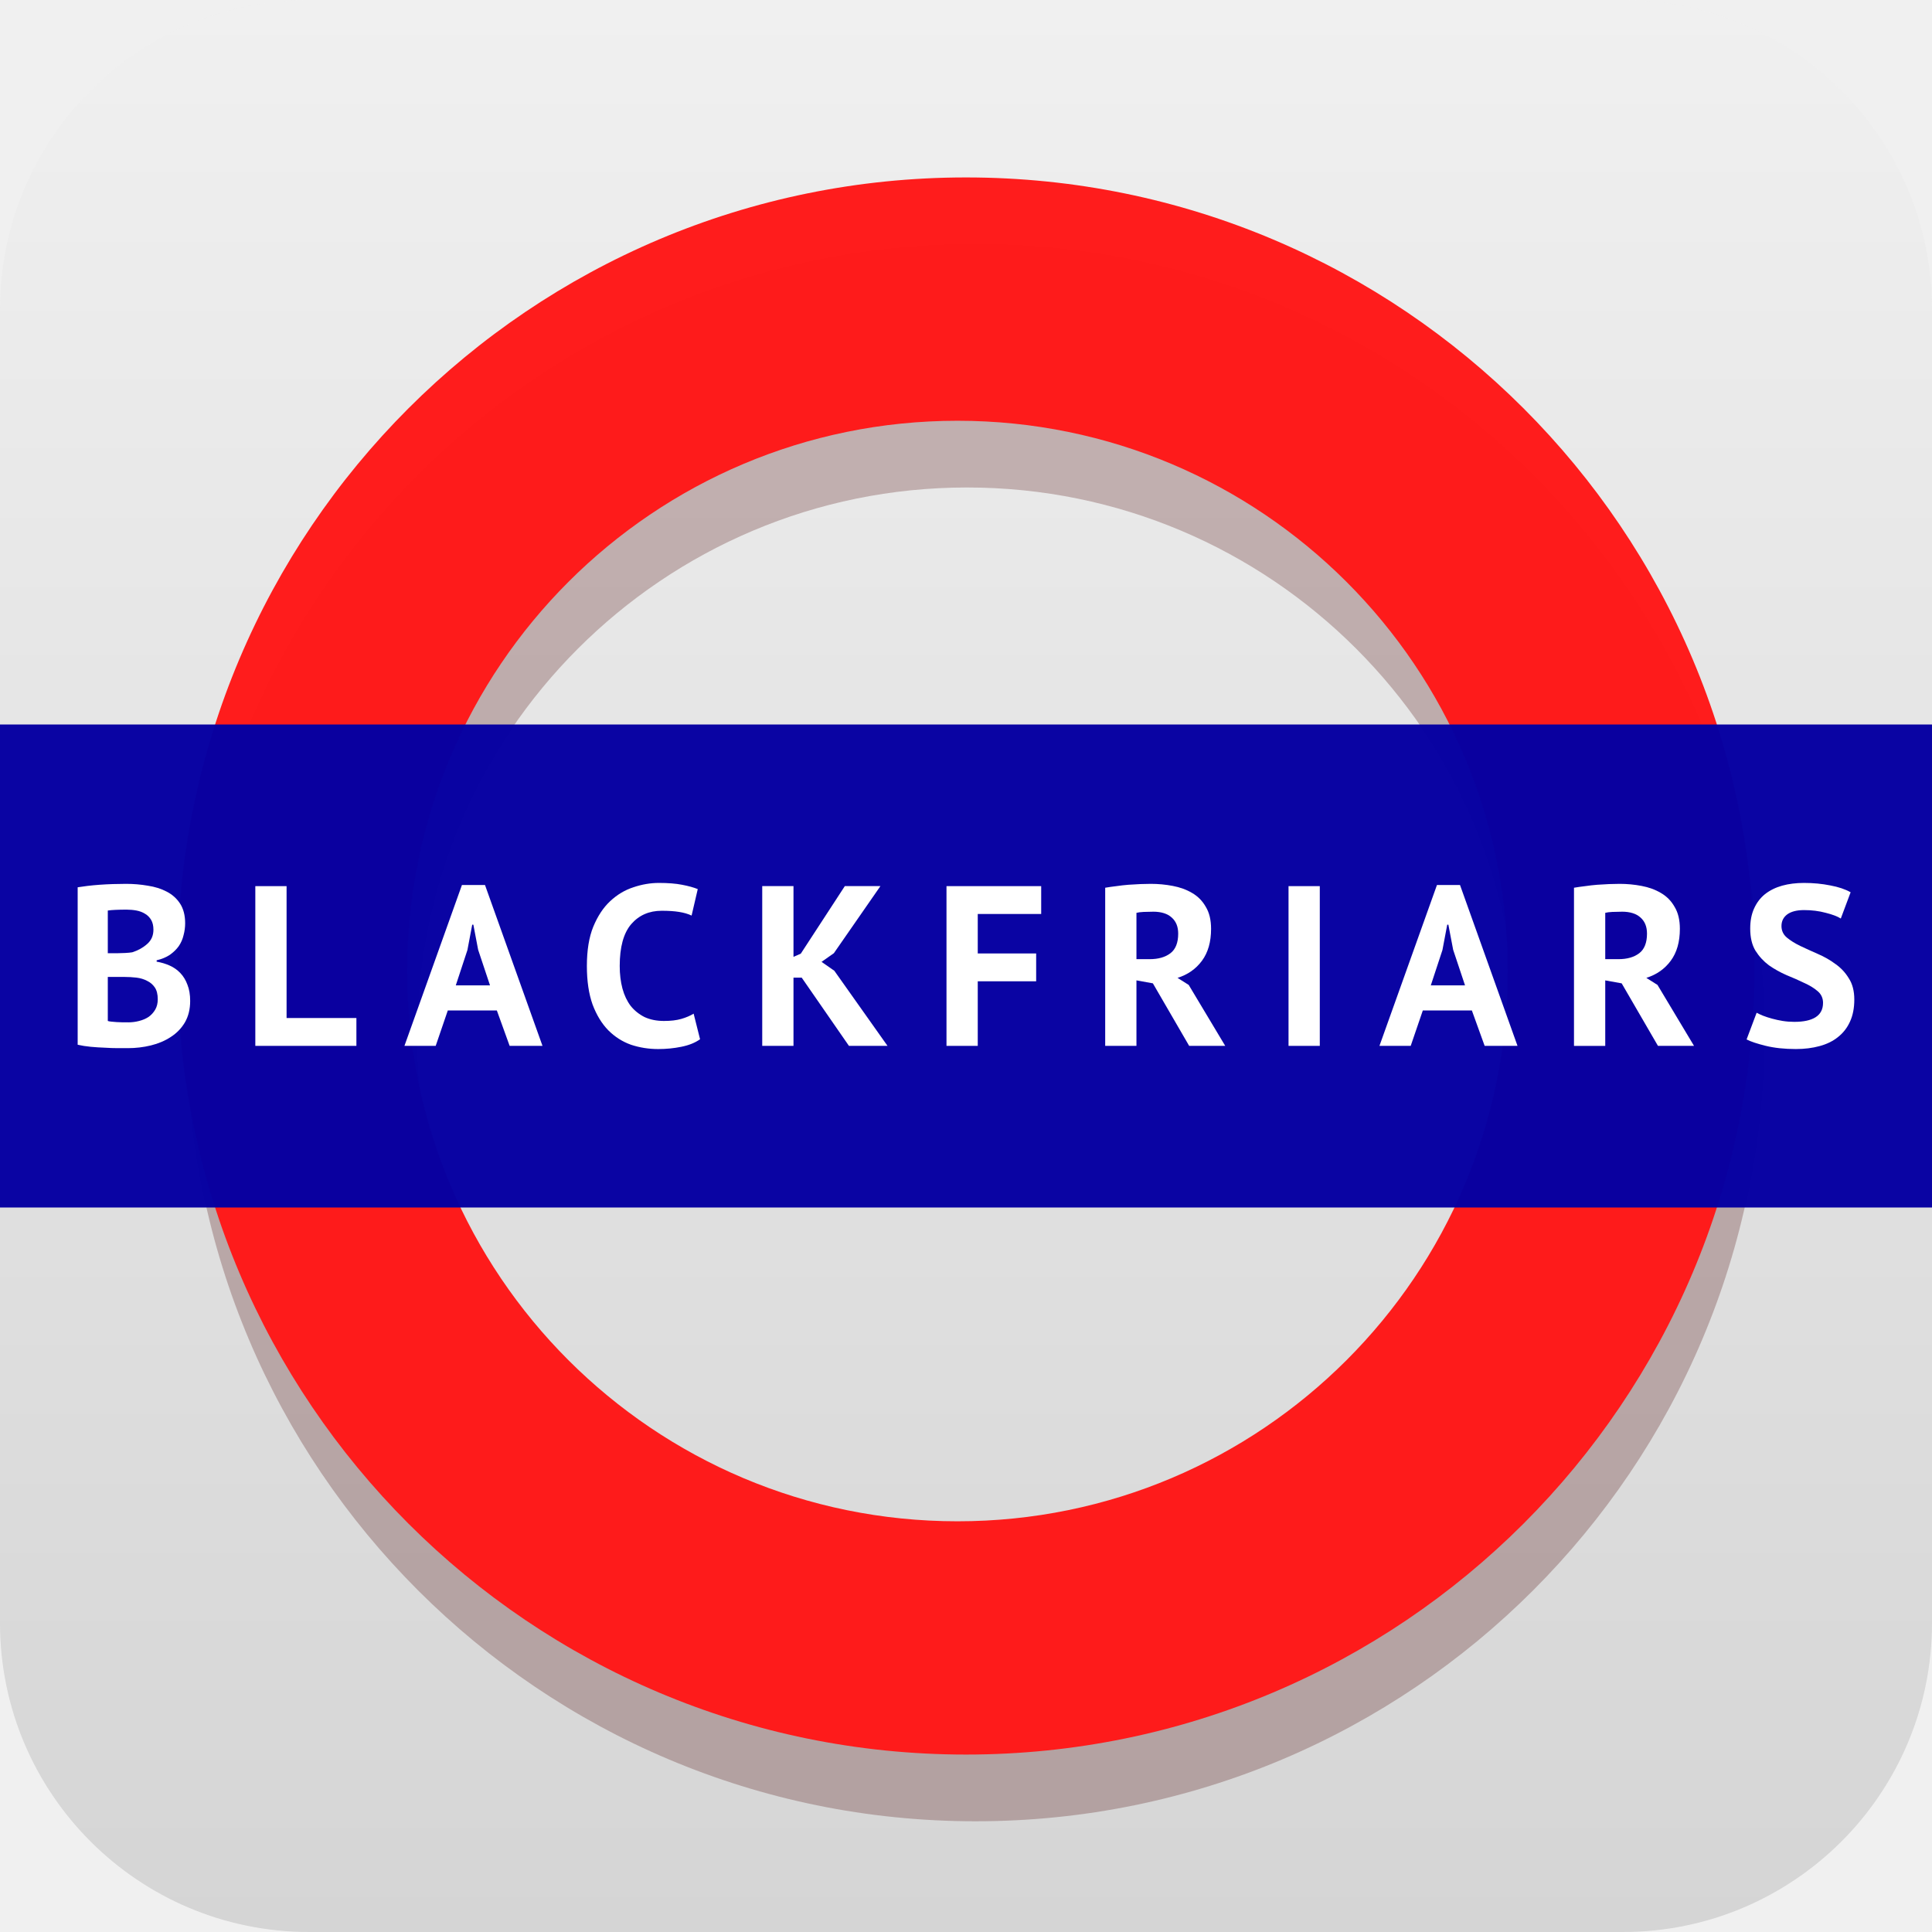
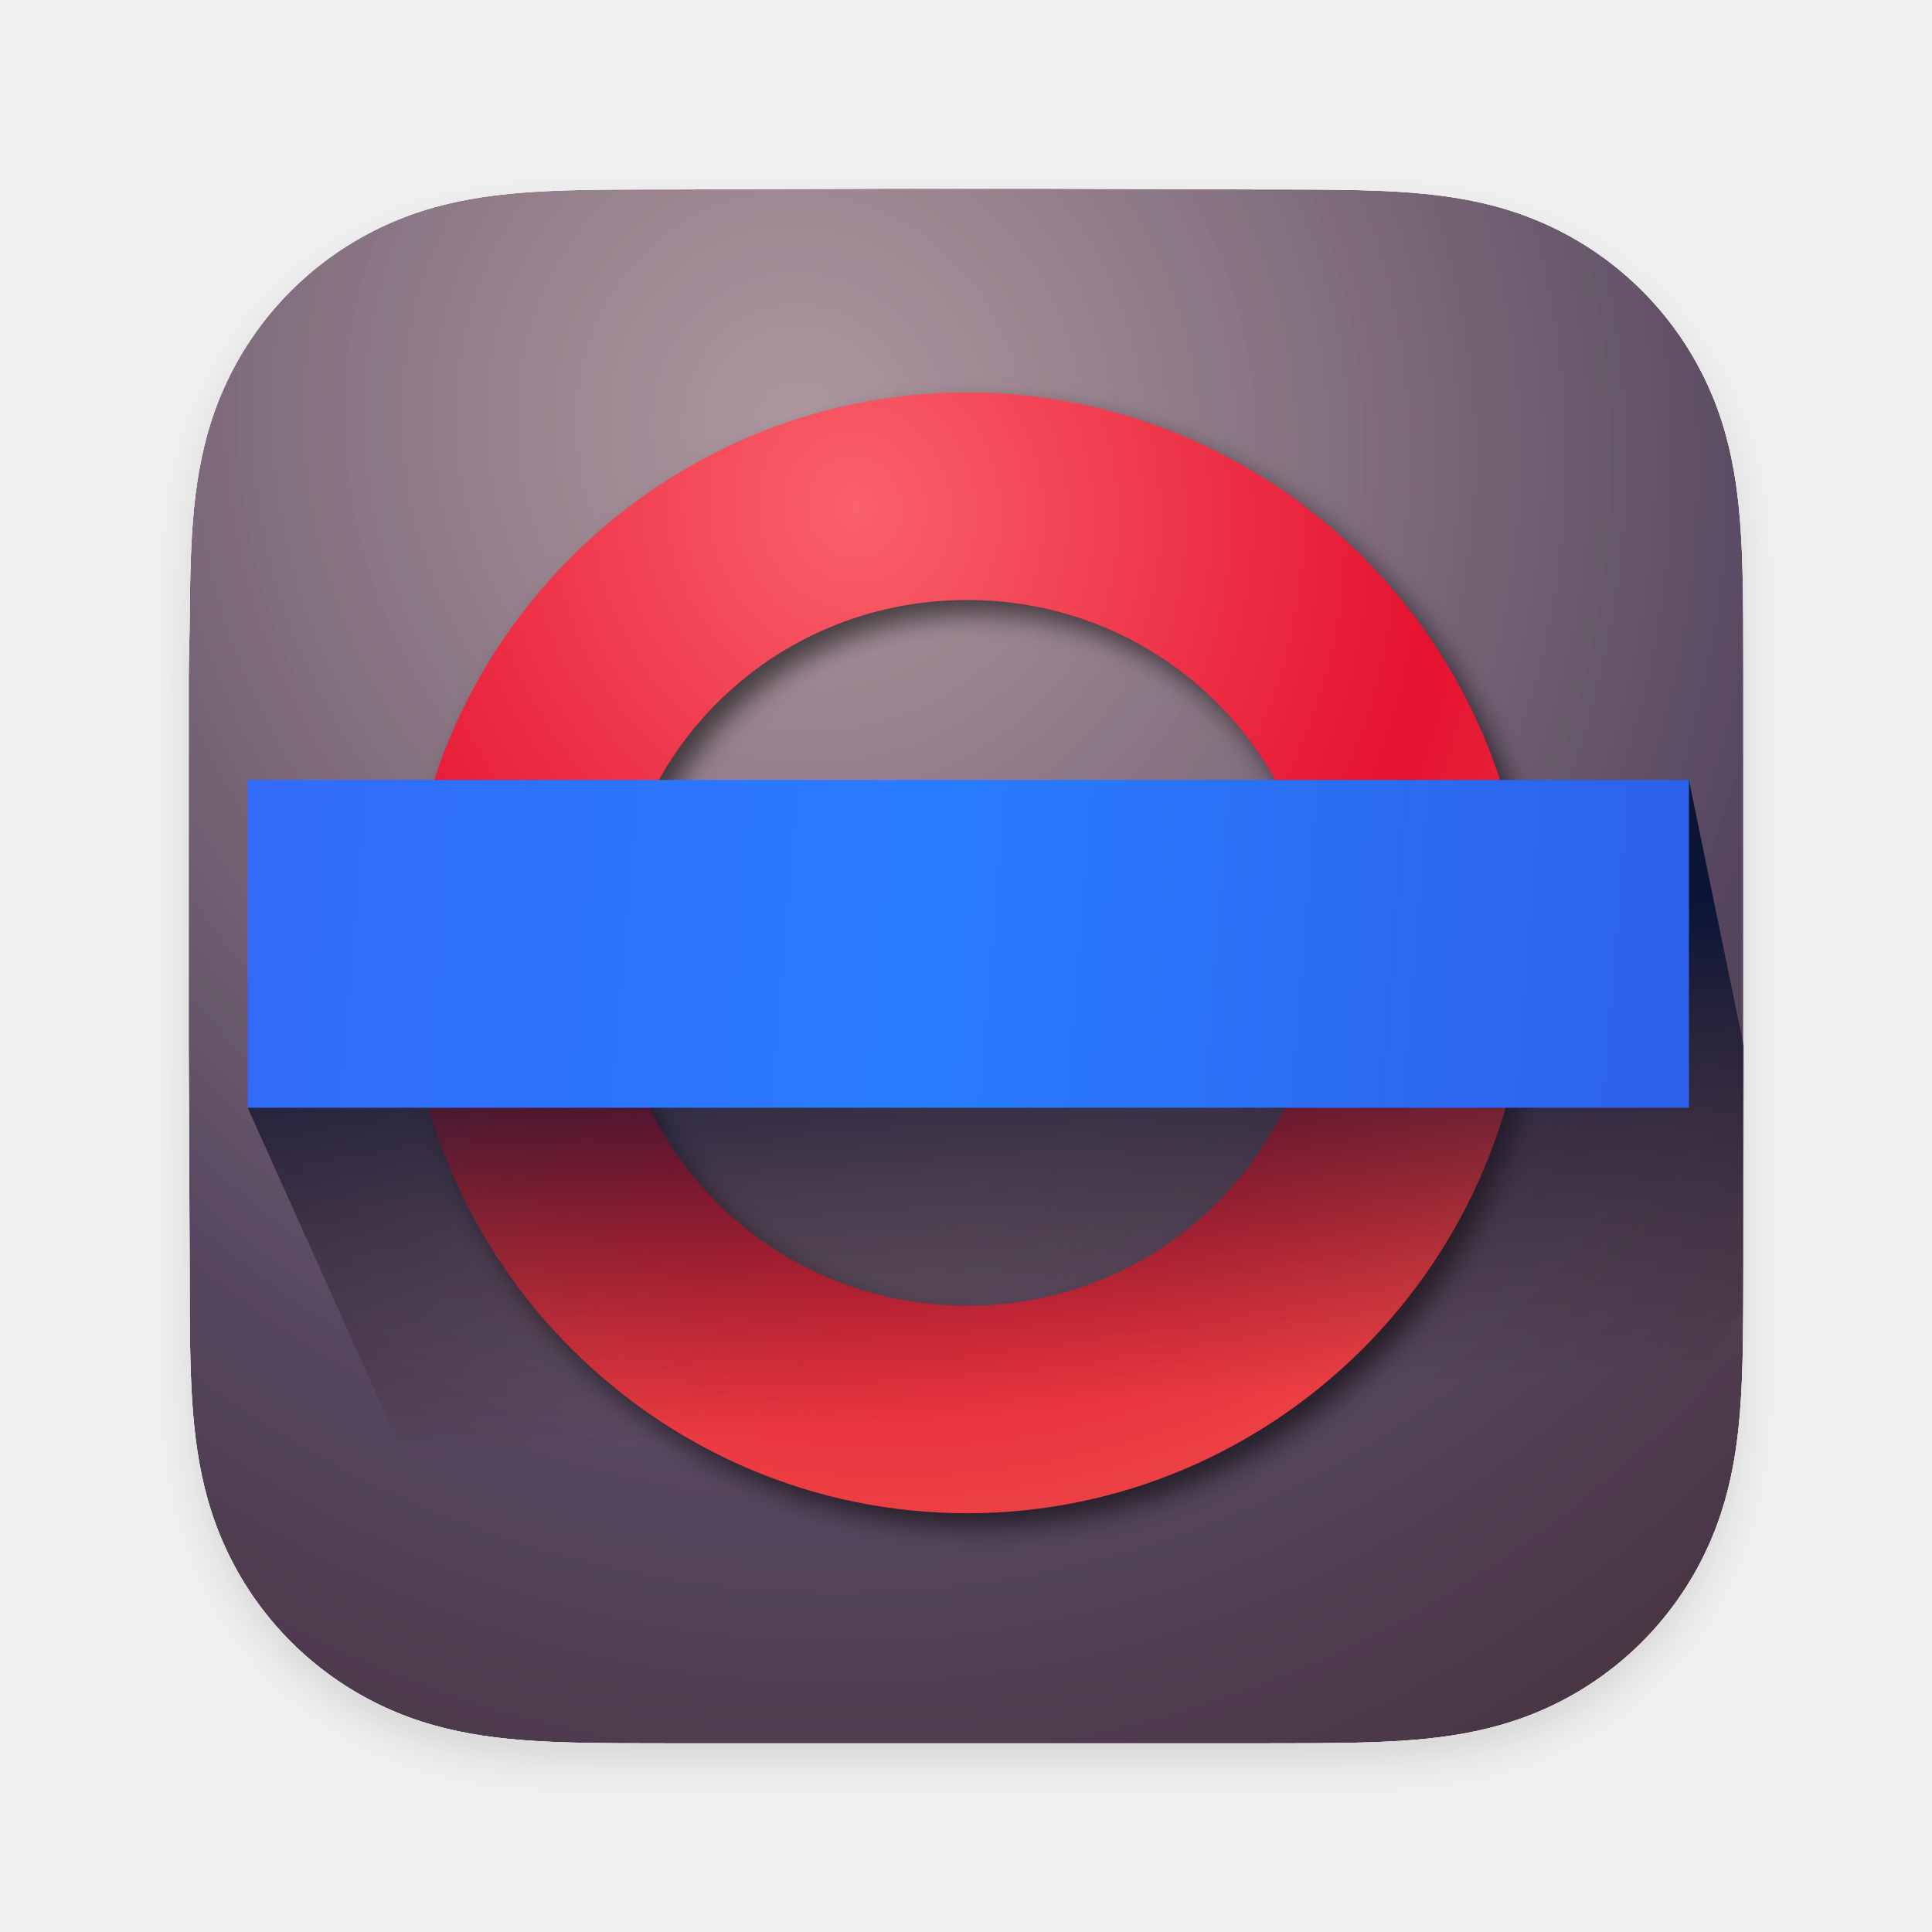
- <svg xmlns="http://www.w3.org/2000/svg" xmlns:xlink="http://www.w3.org/1999/xlink" width="500" height="500" viewBox="0 0 132.292 132.292" version="1.1" id="svg8">
-   <defs id="defs2">
-     <linearGradient id="linearGradient847">
-       <stop style="stop-color:#d4d4d4;stop-opacity:1" offset="0" id="stop843" />
-       <stop style="stop-color:#f0f0f0;stop-opacity:1" offset="1" id="stop845" />
+ <svg xmlns="http://www.w3.org/2000/svg" xmlns:xlink="http://www.w3.org/1999/xlink" width="1024" height="1024" version="1.1" id="svg11">
+   <defs id="defs5">
+     <linearGradient id="linearGradient4377">
+       <stop style="stop-color:#0b1536;stop-opacity:1" offset="0" id="stop4373" />
+       <stop style="stop-color:#331a1c;stop-opacity:0" offset="1" id="stop4375" />
    </linearGradient>
-     <linearGradient xlink:href="#linearGradient847" id="linearGradient849" x1="-0.028" y1="66.63" x2="132.264" y2="66.63" gradientUnits="userSpaceOnUse" gradientTransform="translate(-132.7481,-0.5121014)" />
+     <linearGradient id="linearGradient4179">
+       <stop style="stop-color:#7d6d78;stop-opacity:1" offset="0" id="stop4175" />
+       <stop style="stop-color:#362d41;stop-opacity:1" offset="0.716" id="stop4181" />
+       <stop style="stop-color:#2d222e;stop-opacity:1" offset="1" id="stop4177" />
+     </linearGradient>
+     <linearGradient id="linearGradient3311">
+       <stop style="stop-color:#326bfa;stop-opacity:1" offset="0" id="stop3307" />
+       <stop style="stop-color:#297cff;stop-opacity:1" offset="0.467" id="stop3317" />
+       <stop style="stop-color:#2d61ea;stop-opacity:1" offset="1" id="stop3309" />
+     </linearGradient>
+     <linearGradient id="linearGradient3303">
+       <stop style="stop-color:#fa616a;stop-opacity:1" offset="0" id="stop3299" />
+       <stop style="stop-color:#e51230;stop-opacity:1" offset="0.595" id="stop3315" />
+       <stop style="stop-color:#ed4546;stop-opacity:1" offset="1" id="stop3301" />
+     </linearGradient>
+     <pattern xlink:href="#Strips1_4white" id="pattern3279" patternTransform="matrix(0,-10.98402,-34.15399,5.2049657e-7,483.1458,-80.78124)" />
+     <pattern patternUnits="userSpaceOnUse" width="5" height="1" patternTransform="translate(0,0) scale(10,10)" id="Strips1_4white">
+       <rect style="fill:white;stroke:none" x="0" y="-0.5" width="1" height="2" id="rect1876" />
+     </pattern>
+     <pattern xlink:href="#Strips4_1white" id="pattern3089" patternTransform="matrix(46.94675,0,0,30.62592,20.45713,2.24188)" />
+     <pattern patternUnits="userSpaceOnUse" width="1.25" height="1" patternTransform="translate(0,0) scale(10,10)" id="Strips4_1white">
+       <rect style="fill:white;stroke:none" x="0" y="-0.5" width="1" height="2" id="rect1921" />
+     </pattern>
+     <filter id="blur_shadow" x="-0.033" y="-0.033" width="1.065" height="1.065">
+       <feGaussianBlur stdDeviation="11.217" id="feGaussianBlur2" />
+     </filter>
+     <filter style="color-interpolation-filters:sRGB;" id="filter1176" x="-0.026" y="-0.027" width="1.063" height="1.065">
+       <feFlood flood-opacity="1" flood-color="rgb(0,0,0)" result="flood" id="feFlood1166" />
+       <feComposite in="flood" in2="SourceGraphic" operator="out" result="composite1" id="feComposite1168" />
+       <feGaussianBlur in="composite1" stdDeviation="0.5" result="blur" id="feGaussianBlur1170" />
+       <feOffset dx="0.5" dy="0.5" result="offset" id="feOffset1172" />
+       <feComposite in="offset" in2="SourceGraphic" operator="atop" result="composite2" id="feComposite1174" />
+     </filter>
+     <filter style="color-interpolation-filters:sRGB" id="filter3153" x="-0.097" y="-0.105" width="1.197" height="1.205">
+       <feComposite in2="SourceGraphic" operator="arithmetic" k1="0" k2="1" result="composite1" id="feComposite3139" k3="0" k4="0" />
+       <feColorMatrix in="composite1" values="1" type="saturate" result="colormatrix1" id="feColorMatrix3141" />
+       <feFlood flood-opacity="1" flood-color="rgb(255,255,255)" result="flood1" id="feFlood3143" />
+       <feBlend in="flood1" in2="colormatrix1" mode="multiply" result="blend1" id="feBlend3145" />
+       <feBlend in2="blend1" mode="screen" result="blend2" id="feBlend3147" />
+       <feColorMatrix in="blend2" values="1" type="saturate" result="colormatrix2" id="feColorMatrix3149" />
+       <feComposite in="colormatrix2" in2="SourceGraphic" operator="in" result="fbSourceGraphic" id="feComposite3151" />
+       <feColorMatrix result="fbSourceGraphicAlpha" in="fbSourceGraphic" values="0 0 0 -1 0 0 0 0 -1 0 0 0 0 -1 0 0 0 0 1 0" id="feColorMatrix1984" />
+       <feComposite in2="fbSourceGraphic" id="feComposite1986" operator="arithmetic" k1="0" k2="1" result="composite1" in="fbSourceGraphic" k3="0" k4="0" />
+       <feColorMatrix id="feColorMatrix1988" in="composite1" values="1" type="saturate" result="colormatrix1" />
+       <feFlood id="feFlood1990" flood-opacity="1" flood-color="rgb(74,64,81)" result="flood1" />
+       <feBlend in2="colormatrix1" id="feBlend1992" in="flood1" mode="multiply" result="blend1" />
+       <feBlend in2="blend1" id="feBlend1994" mode="screen" result="blend2" />
+       <feColorMatrix id="feColorMatrix1996" in="blend2" values="1" type="saturate" result="colormatrix2" />
+       <feComposite in2="fbSourceGraphic" id="feComposite1998" in="colormatrix2" operator="in" result="composite2" />
+     </filter>
+     <filter style="color-interpolation-filters:sRGB" id="filter3153-2">
+       <feComposite in2="SourceGraphic" operator="arithmetic" k1="0" k2="1" result="composite1" id="feComposite3139-7" k3="0" k4="0" />
+       <feColorMatrix in="composite1" values="1" type="saturate" result="colormatrix1" id="feColorMatrix3141-0" />
+       <feFlood flood-opacity="1" flood-color="rgb(226,217,209)" result="flood1" id="feFlood3143-9" />
+       <feBlend in="flood1" in2="colormatrix1" mode="multiply" result="blend1" id="feBlend3145-3" />
+       <feBlend in2="blend1" mode="screen" result="blend2" id="feBlend3147-6" />
+       <feColorMatrix in="blend2" values="1" type="saturate" result="colormatrix2" id="feColorMatrix3149-0" />
+       <feComposite in="colormatrix2" in2="SourceGraphic" operator="in" result="composite2" id="feComposite3151-6" />
+     </filter>
+     <filter style="color-interpolation-filters:sRGB" id="filter3153-7">
+       <feComposite in2="SourceGraphic" operator="arithmetic" k1="0" k2="1" result="composite1" id="feComposite3139-9" k3="0" k4="0" />
+       <feColorMatrix in="composite1" values="1" type="saturate" result="colormatrix1" id="feColorMatrix3141-2" />
+       <feFlood flood-opacity="1" flood-color="rgb(226,217,209)" result="flood1" id="feFlood3143-0" />
+       <feBlend in="flood1" in2="colormatrix1" mode="multiply" result="blend1" id="feBlend3145-2" />
+       <feBlend in2="blend1" mode="screen" result="blend2" id="feBlend3147-3" />
+       <feColorMatrix in="blend2" values="1" type="saturate" result="colormatrix2" id="feColorMatrix3149-7" />
+       <feComposite in="colormatrix2" in2="SourceGraphic" operator="in" result="composite2" id="feComposite3151-5" />
+     </filter>
+     <linearGradient xlink:href="#linearGradient3311" id="linearGradient3313" x1="136.874" y1="478.623" x2="890.749" y2="540.931" gradientUnits="userSpaceOnUse" gradientTransform="translate(0,-10.13862)" />
+     <filter style="color-interpolation-filters:sRGB;" id="filter4151">
+       <feFlood flood-opacity="0.548" flood-color="rgb(0,0,0)" result="flood" id="feFlood4141" />
+       <feComposite in="flood" in2="SourceGraphic" operator="in" result="composite1" id="feComposite4143" />
+       <feGaussianBlur in="composite1" stdDeviation="6.469" result="blur" id="feGaussianBlur4145" />
+       <feOffset dx="6.361" dy="7.397" result="offset" id="feOffset4147" />
+       <feComposite in="SourceGraphic" in2="offset" operator="over" result="composite2" id="feComposite4149" />
+     </filter>
+     <radialGradient xlink:href="#linearGradient3303" id="radialGradient4153" cx="401.106" cy="299.402" fx="401.106" fy="299.402" r="356.427" gradientUnits="userSpaceOnUse" gradientTransform="matrix(-1.392154,0.4062242,-0.4391979,-1.505157,1142.89,556.494)" />
+     <radialGradient xlink:href="#linearGradient4179" id="radialGradient4161" cx="132.852" cy="154.192" fx="132.852" fy="154.192" r="494.4" gradientUnits="userSpaceOnUse" gradientTransform="matrix(-1.418349,0.3919126,-0.419889,-1.519644,677.4492,409.9894)" />
+     <linearGradient xlink:href="#linearGradient4377" id="linearGradient4379" x1="506.693" y1="516.842" x2="524.219" y2="760.274" gradientUnits="userSpaceOnUse" gradientTransform="translate(-6.5569401e-7,-10.13862)" />
  </defs>
-   <g id="layer1">
-     <g id="g933" transform="translate(0.02781589,-0.4842835)">
-       <rect style="opacity:0.982;fill:url(#linearGradient849);fill-opacity:1;stroke:none;stroke-width:0.794;stroke-linecap:round;stroke-linejoin:round" id="rect833" width="132.292" height="132.292" x="-132.776" y="-0.028" ry="21.167" rx="21.167" transform="rotate(-90)" />
-       <path id="path869-3" style="opacity:0.982;fill:#480000;fill-opacity:0.255;stroke:none;stroke-width:0.71;stroke-linecap:round;stroke-linejoin:round" d="M 66.774,17.203 A 53.996,53.996 0 0 0 12.778,71.199 53.996,53.996 0 0 0 66.774,125.195 53.996,53.996 0 0 0 120.77,71.199 53.996,53.996 0 0 0 66.774,17.203 Z m -0.584,16.661 A 37.679,37.679 0 0 1 103.87,71.543 37.679,37.679 0 0 1 66.19,109.223 37.679,37.679 0 0 1 28.51,71.543 37.679,37.679 0 0 1 66.19,33.864 Z" />
-       <path id="path869" style="opacity:0.982;fill:#ff1818;fill-opacity:1;stroke:none;stroke-width:0.71;stroke-linecap:round;stroke-linejoin:round" d="M 66.118,12.634 A 53.996,53.996 0 0 0 12.122,66.63 53.996,53.996 0 0 0 66.118,120.626 53.996,53.996 0 0 0 120.114,66.63 53.996,53.996 0 0 0 66.118,12.634 Z M 65.534,29.295 A 37.68,37.68 0 0 1 103.214,66.975 37.68,37.68 0 0 1 65.534,104.654 37.68,37.68 0 0 1 27.855,66.975 37.68,37.68 0 0 1 65.534,29.295 Z" />
-       <rect style="opacity:0.982;fill:#0600a2;fill-opacity:1;stroke:none;stroke-width:0.794;stroke-linecap:round;stroke-linejoin:round" id="rect889" width="132.292" height="33.073" x="-0.028" y="50.094" />
-       <g aria-label="BLACKFRIARS" id="text893" style="font-style:normal;font-variant:normal;font-weight:normal;font-stretch:normal;font-size:14.111px;line-height:1.25;font-family:'PT Sans';-inkscape-font-specification:'PT Sans';letter-spacing:2.646px;stroke-width:0.265" transform="matrix(1.107259,0,0,1.107259,-7.389765,-5.218564)">
-         <path d="m 18.099,62.25 q 0,0.367 -0.099,0.734 -0.085,0.367 -0.296,0.677 -0.212,0.296 -0.55,0.536 -0.339,0.226 -0.818,0.339 v 0.085 q 0.423,0.071 0.804,0.24 0.381,0.169 0.663,0.466 0.282,0.296 0.437,0.72 0.169,0.423 0.169,1.002 0,0.762 -0.325,1.326 -0.325,0.55 -0.875,0.903 -0.536,0.353 -1.228,0.522 -0.691,0.169 -1.425,0.169 -0.24,0 -0.621,0 -0.367,0 -0.804,-0.028 -0.423,-0.014 -0.875,-0.056 -0.437,-0.042 -0.804,-0.127 v -9.737 q 0.268,-0.042 0.607,-0.085 0.353,-0.042 0.748,-0.071 0.395,-0.028 0.804,-0.042 0.423,-0.014 0.833,-0.014 0.691,0 1.341,0.113 0.663,0.099 1.171,0.367 0.522,0.268 0.833,0.748 0.31,0.48 0.31,1.214 z m -3.528,6.124 q 0.353,0 0.677,-0.085 0.339,-0.085 0.593,-0.254 0.254,-0.183 0.409,-0.452 0.155,-0.268 0.155,-0.635 0,-0.466 -0.183,-0.734 -0.183,-0.268 -0.48,-0.409 -0.296,-0.155 -0.663,-0.198 -0.367,-0.042 -0.734,-0.042 h -1.03 v 2.723 q 0.071,0.028 0.226,0.042 0.155,0.014 0.325,0.028 0.183,0 0.367,0.014 0.198,0 0.339,0 z m -0.635,-4.276 q 0.198,0 0.452,-0.014 0.268,-0.014 0.437,-0.042 0.536,-0.169 0.917,-0.508 0.395,-0.339 0.395,-0.889 0,-0.367 -0.141,-0.607 -0.141,-0.24 -0.381,-0.381 -0.226,-0.141 -0.522,-0.198 -0.296,-0.056 -0.621,-0.056 -0.367,0 -0.677,0.014 -0.31,0.014 -0.48,0.042 v 2.639 z" style="font-style:normal;font-variant:normal;font-weight:bold;font-stretch:normal;font-size:14.111px;font-family:'PT Sans';-inkscape-font-specification:'PT Sans Bold';fill:#ffffff;fill-opacity:1;stroke-width:0.265" id="path895" />
-         <path d="m 28.689,69.828 h -6.251 v -9.878 h 1.933 v 8.156 h 4.318 z" style="font-style:normal;font-variant:normal;font-weight:bold;font-stretch:normal;font-size:14.111px;font-family:'PT Sans';-inkscape-font-specification:'PT Sans Bold';fill:#ffffff;fill-opacity:1;stroke-width:0.265" id="path897" />
-         <path d="m 37.375,67.64 h -3.034 l -0.748,2.187 h -1.933 l 3.556,-9.948 h 1.425 l 3.556,9.948 h -2.032 z m -2.54,-1.552 h 2.117 l -0.734,-2.201 -0.296,-1.552 h -0.071 l -0.296,1.566 z" style="font-style:normal;font-variant:normal;font-weight:bold;font-stretch:normal;font-size:14.111px;font-family:'PT Sans';-inkscape-font-specification:'PT Sans Bold';fill:#ffffff;fill-opacity:1;stroke-width:0.265" id="path899" />
-         <path d="m 49.941,69.418 q -0.452,0.325 -1.157,0.466 -0.691,0.141 -1.425,0.141 -0.889,0 -1.693,-0.268 -0.79,-0.282 -1.397,-0.889 -0.607,-0.621 -0.974,-1.595 -0.353,-0.988 -0.353,-2.385 0,-1.453 0.395,-2.427 0.409,-0.988 1.044,-1.58 0.649,-0.607 1.439,-0.861 0.79,-0.268 1.58,-0.268 0.847,0 1.425,0.113 0.593,0.113 0.974,0.268 l -0.381,1.637 q -0.325,-0.155 -0.776,-0.226 -0.437,-0.071 -1.072,-0.071 -1.171,0 -1.891,0.833 -0.706,0.833 -0.706,2.582 0,0.762 0.169,1.397 0.169,0.621 0.508,1.072 0.353,0.437 0.861,0.691 0.522,0.24 1.199,0.24 0.635,0 1.072,-0.127 0.437,-0.127 0.762,-0.325 z" style="font-style:normal;font-variant:normal;font-weight:bold;font-stretch:normal;font-size:14.111px;font-family:'PT Sans';-inkscape-font-specification:'PT Sans Bold';fill:#ffffff;fill-opacity:1;stroke-width:0.265" id="path901" />
-         <path d="m 56.227,65.608 h -0.508 v 4.219 h -1.933 v -9.878 h 1.933 v 4.374 l 0.452,-0.198 2.723,-4.177 h 2.201 l -2.879,4.149 -0.762,0.536 0.79,0.55 3.288,4.643 h -2.385 z" style="font-style:normal;font-variant:normal;font-weight:bold;font-stretch:normal;font-size:14.111px;font-family:'PT Sans';-inkscape-font-specification:'PT Sans Bold';fill:#ffffff;fill-opacity:1;stroke-width:0.265" id="path903" />
-         <path d="m 65.181,59.95 h 5.856 v 1.722 H 67.114 v 2.441 h 3.612 v 1.722 H 67.114 v 3.993 h -1.933 z" style="font-style:normal;font-variant:normal;font-weight:bold;font-stretch:normal;font-size:14.111px;font-family:'PT Sans';-inkscape-font-specification:'PT Sans Bold';fill:#ffffff;fill-opacity:1;stroke-width:0.265" id="path905" />
-         <path d="m 74.995,60.049 q 0.325,-0.056 0.691,-0.099 0.381,-0.056 0.748,-0.085 0.381,-0.028 0.734,-0.042 0.353,-0.014 0.649,-0.014 0.691,0 1.355,0.127 0.677,0.127 1.199,0.437 0.536,0.31 0.847,0.861 0.325,0.536 0.325,1.355 0,1.214 -0.564,1.976 -0.564,0.762 -1.51,1.058 l 0.691,0.437 2.258,3.768 H 80.188 L 77.944,65.961 76.928,65.778 v 4.05 h -1.933 z m 2.963,1.482 q -0.296,0 -0.593,0.014 -0.282,0.014 -0.437,0.056 v 2.865 h 0.818 q 0.804,0 1.284,-0.367 0.48,-0.367 0.48,-1.214 0,-0.635 -0.395,-0.988 -0.395,-0.367 -1.157,-0.367 z" style="font-style:normal;font-variant:normal;font-weight:bold;font-stretch:normal;font-size:14.111px;font-family:'PT Sans';-inkscape-font-specification:'PT Sans Bold';fill:#ffffff;fill-opacity:1;stroke-width:0.265" id="path907" />
-         <path d="m 86.333,59.95 h 1.933 v 9.878 h -1.933 z" style="font-style:normal;font-variant:normal;font-weight:bold;font-stretch:normal;font-size:14.111px;font-family:'PT Sans';-inkscape-font-specification:'PT Sans Bold';fill:#ffffff;fill-opacity:1;stroke-width:0.265" id="path909" />
-         <path d="m 97.671,67.64 h -3.034 l -0.748,2.187 h -1.933 l 3.556,-9.948 h 1.425 l 3.556,9.948 h -2.032 z m -2.54,-1.552 h 2.117 l -0.734,-2.201 -0.296,-1.552 h -0.071 l -0.296,1.566 z" style="font-style:normal;font-variant:normal;font-weight:bold;font-stretch:normal;font-size:14.111px;font-family:'PT Sans';-inkscape-font-specification:'PT Sans Bold';fill:#ffffff;fill-opacity:1;stroke-width:0.265" id="path911" />
-         <path d="m 103.986,60.049 q 0.325,-0.056 0.691,-0.099 0.381,-0.056 0.748,-0.085 0.381,-0.028 0.734,-0.042 0.353,-0.014 0.649,-0.014 0.691,0 1.355,0.127 0.677,0.127 1.199,0.437 0.536,0.31 0.847,0.861 0.325,0.536 0.325,1.355 0,1.214 -0.564,1.976 -0.564,0.762 -1.51,1.058 l 0.691,0.437 2.258,3.768 h -2.23 l -2.244,-3.866 -1.016,-0.183 v 4.05 h -1.933 z m 2.963,1.482 q -0.296,0 -0.593,0.014 -0.282,0.014 -0.437,0.056 v 2.865 h 0.818 q 0.804,0 1.284,-0.367 0.48,-0.367 0.48,-1.214 0,-0.635 -0.395,-0.988 -0.395,-0.367 -1.157,-0.367 z" style="font-style:normal;font-variant:normal;font-weight:bold;font-stretch:normal;font-size:14.111px;font-family:'PT Sans';-inkscape-font-specification:'PT Sans Bold';fill:#ffffff;fill-opacity:1;stroke-width:0.265" id="path913" />
-         <path d="m 119.388,67.175 q 0,-0.452 -0.339,-0.734 -0.325,-0.282 -0.833,-0.508 -0.494,-0.24 -1.087,-0.48 -0.579,-0.254 -1.087,-0.607 -0.494,-0.367 -0.833,-0.903 -0.325,-0.536 -0.325,-1.369 0,-0.72 0.24,-1.242 0.24,-0.536 0.677,-0.889 0.452,-0.353 1.058,-0.522 0.607,-0.169 1.355,-0.169 0.861,0 1.623,0.155 0.762,0.141 1.256,0.423 l -0.607,1.623 q -0.31,-0.198 -0.931,-0.353 -0.621,-0.169 -1.341,-0.169 -0.677,0 -1.044,0.268 -0.353,0.268 -0.353,0.72 0,0.423 0.325,0.706 0.339,0.282 0.833,0.522 0.508,0.24 1.087,0.494 0.593,0.254 1.087,0.621 0.508,0.353 0.833,0.889 0.339,0.522 0.339,1.312 0,0.79 -0.268,1.369 -0.254,0.564 -0.734,0.945 -0.466,0.381 -1.143,0.564 -0.663,0.183 -1.468,0.183 -1.058,0 -1.863,-0.198 -0.804,-0.198 -1.185,-0.395 l 0.621,-1.651 q 0.155,0.085 0.395,0.183 0.254,0.099 0.564,0.183 0.31,0.085 0.649,0.141 0.353,0.056 0.72,0.056 0.861,0 1.312,-0.282 0.466,-0.296 0.466,-0.889 z" style="font-style:normal;font-variant:normal;font-weight:bold;font-stretch:normal;font-size:14.111px;font-family:'PT Sans';-inkscape-font-specification:'PT Sans Bold';fill:#ffffff;fill-opacity:1;stroke-width:0.265" id="path915" />
-       </g>
-     </g>
-   </g>
+   <path d="M924 355.412c0-9.782 0-18.35-.056-28.133-.049-8.241-.144-16.48-.368-24.716-.484-17.954-1.543-36.061-4.736-53.813-3.238-18.01-8.526-34.77-16.859-51.133a171.963 171.963 0 00-31.661-43.559 172.06 172.06 0 00-43.574-31.64c-16.381-8.335-33.159-13.621-51.188-16.858-17.755-3.188-35.867-4.245-53.82-4.73-8.243-.223-16.485-.317-24.73-.368-9.788-.06-19.576-.055-29.364-.055L553.997 100h-84.999l-111.637.407c-9.807 0-19.614-.005-29.421.055-8.262.051-16.52.145-24.778.368-17.995.485-36.148 1.543-53.945 4.735-18.053 3.236-34.857 8.52-51.259 16.849a172.405 172.405 0 00-43.667 31.644 171.994 171.994 0 00-31.718 43.551c-8.356 16.372-13.654 33.143-16.9 51.162-3.196 17.746-4.255 35.846-4.742 53.792-.222 8.237-.318 16.476-.368 24.716-.06 9.784-.563 21.937-.563 31.72v195.999l.508 112.429c0 9.796-.004 19.592.055 29.388.05 8.252.146 16.502.369 24.751.486 17.976 1.547 36.109 4.746 53.886 3.245 18.032 8.542 34.818 16.891 51.201a172.24 172.24 0 0031.722 43.619 172.444 172.444 0 0043.659 31.684c16.412 8.346 33.224 13.639 51.288 16.88 17.789 3.193 35.936 4.252 53.924 4.737 8.258.223 16.517.318 24.779.368 9.807.059 19.613.059 29.42.059h310.283c9.788 0 19.576 0 29.364-.059 8.245-.05 16.487-.145 24.73-.368 17.96-.486 36.078-1.546 53.841-4.741 18.018-3.241 34.788-8.532 51.159-16.873a172.004 172.004 0 0043.582-31.687 172.23 172.23 0 0031.659-43.612c8.337-16.391 13.625-33.184 16.865-51.229 3.19-17.77 4.248-35.896 4.733-53.865.223-8.25.318-16.5.367-24.751.056-9.796.056-19.592.056-29.388V355.412z" fill="rgba(0,0,0,0.3)" filter="url(#blur_shadow)" transform="translate(0 10)" id="path7" style="stroke-width:1.002;stroke-miterlimit:4;stroke-dasharray:none;opacity:0.37;filter:url(#blur_shadow)" />
+   <path d="m 924,355.412 c 0,-9.782 0,-18.35 -0.056,-28.133 -0.049,-8.241 -0.144,-16.48 -0.368,-24.716 -0.484,-17.954 -1.543,-36.061 -4.736,-53.813 -3.238,-18.01 -8.526,-34.77 -16.859,-51.133 a 171.963,171.963 0 0 0 -31.661,-43.559 172.06,172.06 0 0 0 -43.574,-31.64 c -16.381,-8.335 -33.159,-13.621 -51.188,-16.858 -17.755,-3.188 -35.867,-4.245 -53.82,-4.73 -8.243,-0.223 -16.485,-0.317 -24.73,-0.368 -9.788,-0.06 -19.576,-0.055 -29.364,-0.055 L 553.997,100 h -84.999 l -111.637,0.407 c -9.807,0 -19.614,-0.005 -29.421,0.055 -8.262,0.051 -16.52,0.145 -24.778,0.368 -17.995,0.485 -36.148,1.543 -53.945,4.735 -18.053,3.236 -34.857,8.52 -51.259,16.849 a 172.405,172.405 0 0 0 -43.667,31.644 171.994,171.994 0 0 0 -31.718,43.551 c -8.356,16.372 -13.654,33.143 -16.9,51.162 -3.196,17.746 -4.255,35.846 -4.742,53.792 -0.222,8.237 -0.318,16.476 -0.368,24.716 -0.06,9.784 -0.563,21.937 -0.563,31.72 v 195.999 l 0.508,112.429 c 0,9.796 -0.004,19.592 0.055,29.388 0.05,8.252 0.146,16.502 0.369,24.751 0.486,17.976 1.547,36.109 4.746,53.886 3.245,18.032 8.542,34.818 16.891,51.201 a 172.24,172.24 0 0 0 31.722,43.619 172.444,172.444 0 0 0 43.659,31.684 c 16.412,8.346 33.224,13.639 51.288,16.88 17.789,3.193 35.936,4.252 53.924,4.737 8.258,0.223 16.517,0.318 24.779,0.368 9.807,0.059 19.613,0.059 29.42,0.059 h 310.283 c 9.788,0 19.576,0 29.364,-0.059 8.245,-0.05 16.487,-0.145 24.73,-0.368 17.96,-0.486 36.078,-1.546 53.841,-4.741 18.018,-3.241 34.788,-8.532 51.159,-16.873 a 172.004,172.004 0 0 0 43.582,-31.687 172.23,172.23 0 0 0 31.659,-43.612 c 8.337,-16.391 13.625,-33.184 16.865,-51.229 3.19,-17.77 4.248,-35.896 4.733,-53.865 0.223,-8.25 0.318,-16.5 0.367,-24.751 0.056,-9.796 0.056,-19.592 0.056,-29.388 z" fill="#fff" id="path9-9" style="mix-blend-mode:normal;fill:url(#radialGradient4161);fill-opacity:1;stroke:none;stroke-opacity:1;filter:url(#filter3153-7)" />
+   <path style="color:#000000;font-style:normal;font-variant:normal;font-weight:normal;font-stretch:normal;font-size:medium;line-height:normal;font-family:sans-serif;font-variant-ligatures:normal;font-variant-position:normal;font-variant-caps:normal;font-variant-numeric:normal;font-variant-alternates:normal;font-variant-east-asian:normal;font-feature-settings:normal;font-variation-settings:normal;text-indent:0;text-align:start;text-decoration:none;text-decoration-line:none;text-decoration-style:solid;text-decoration-color:#000000;letter-spacing:normal;word-spacing:normal;text-transform:none;writing-mode:lr-tb;direction:ltr;text-orientation:mixed;dominant-baseline:auto;baseline-shift:baseline;text-anchor:start;white-space:normal;shape-padding:0;shape-margin:0;inline-size:0;clip-rule:nonzero;display:inline;overflow:visible;visibility:visible;opacity:1;isolation:auto;mix-blend-mode:normal;color-interpolation:sRGB;color-interpolation-filters:linearRGB;solid-color:#000000;solid-opacity:1;vector-effect:none;fill:url(#radialGradient4153);fill-opacity:1;fill-rule:nonzero;stroke:none;stroke-width:7;stroke-linecap:butt;stroke-linejoin:miter;stroke-miterlimit:4;stroke-dasharray:none;stroke-dashoffset:0;stroke-opacity:1;filter:url(#filter4151);color-rendering:auto;image-rendering:auto;shape-rendering:auto;text-rendering:auto;enable-background:accumulate;stop-color:#000000;stop-opacity:1" d="m 512.582,208.007 c -163.39,0 -297.023,133.634 -297.023,297.023 0,163.39 133.634,297.021 297.023,297.021 163.39,0 297.021,-133.632 297.021,-297.021 0,-163.39 -133.632,-297.023 -297.021,-297.023 z m 0,110 c 103.942,0 187.021,83.082 187.021,187.023 0,103.942 -83.08,187.021 -187.021,187.021 -103.942,0 -187.023,-83.08 -187.023,-187.021 0,-103.942 83.082,-187.023 187.023,-187.023 z" id="path3208" />
+   <path style="fill:url(#linearGradient4379);fill-opacity:1;stroke:none;stroke-width:1;stroke-linecap:butt;stroke-linejoin:miter;stroke-miterlimit:4;stroke-dasharray:none;stroke-opacity:1" d="M 131.307,587.128 270.599,897.137 779.33,908.458 923.99,693.696 924.16,554.32 895.172,413.405 Z" id="path4363" />
+   <rect style="opacity:1;fill:url(#linearGradient3313);fill-opacity:1;stroke:none;stroke-width:20;stroke-miterlimit:4;stroke-dasharray:none;stroke-opacity:1;paint-order:normal" id="rect3212" width="763.865" height="173.722" x="131.307" y="413.405" />
</svg>
